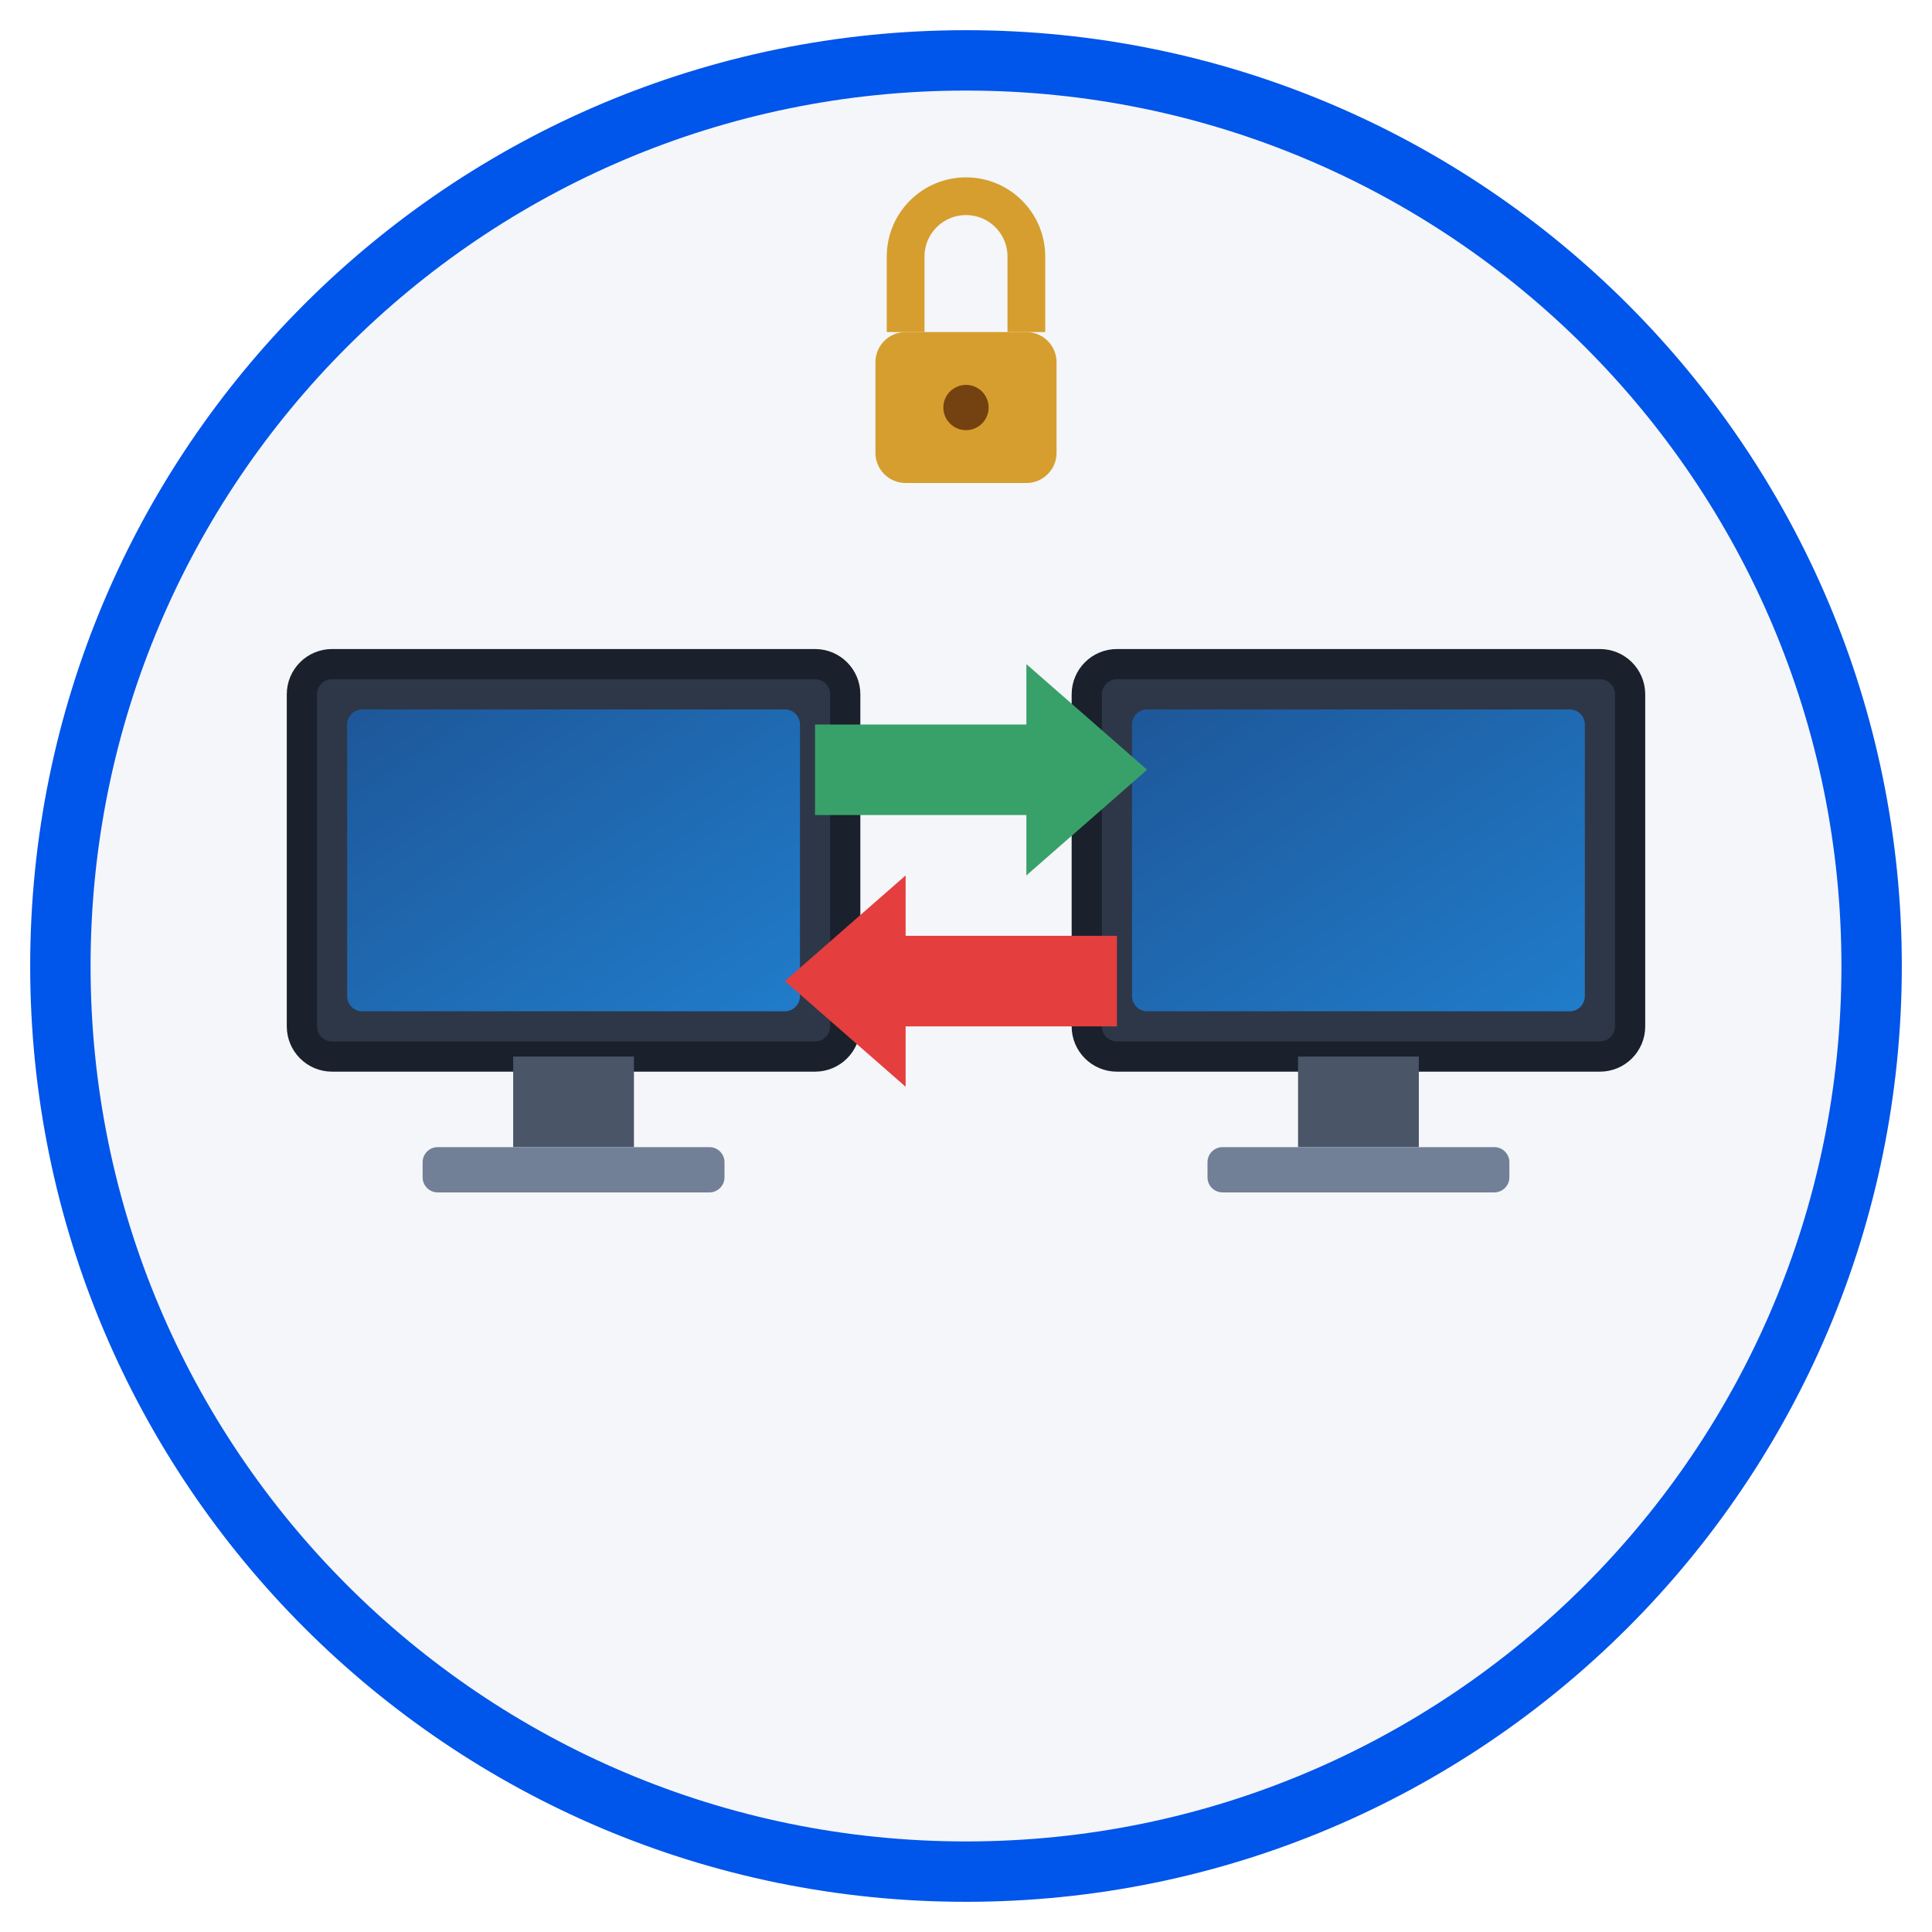
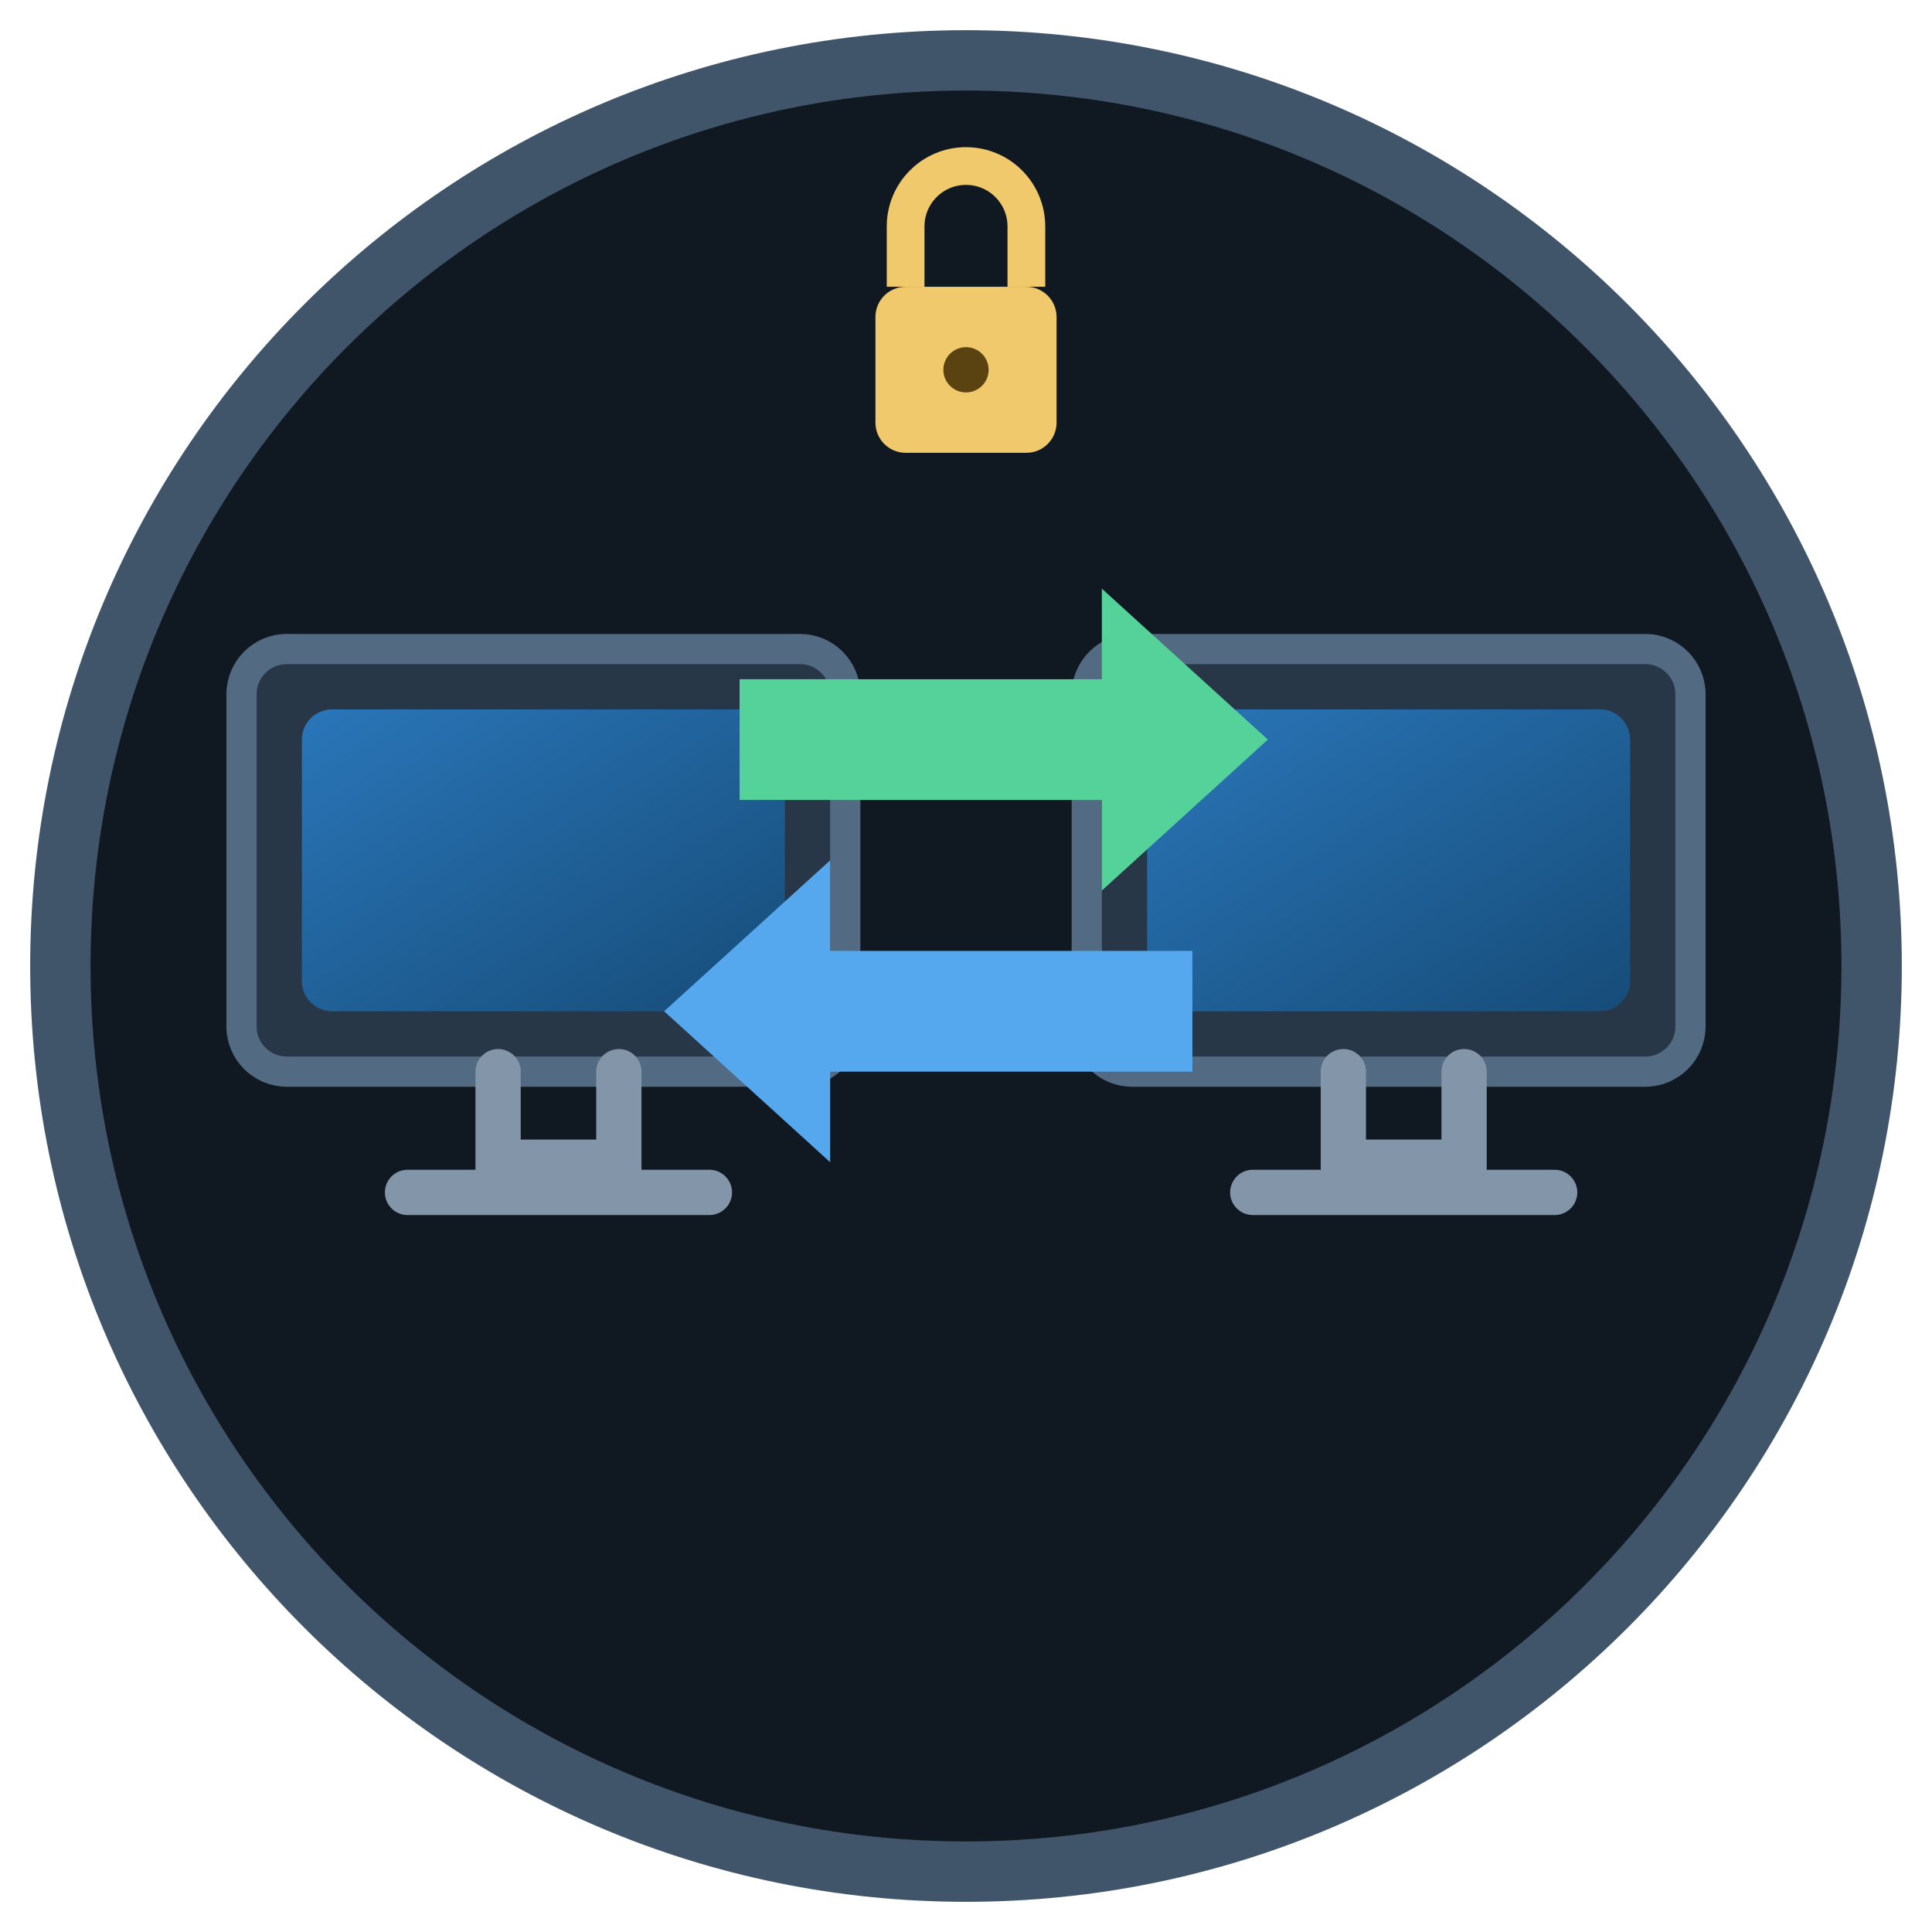
<svg xmlns="http://www.w3.org/2000/svg" viewBox="0 0 128 128" width="128" height="128">
  <defs>
    <linearGradient id="screenGrad" x1="0%" y1="0%" x2="100%" y2="100%">
-       <stop offset="0%" stop-color="#1e5799" />
-       <stop offset="100%" stop-color="#207cca" />
-     </linearGradient>
-     <linearGradient id="cloudGrad" x1="0%" y1="0%" x2="0%" y2="100%">
-       <stop offset="0%" stop-color="#ffffff" />
-       <stop offset="100%" stop-color="#d6e4f0" />
+       <stop offset="0%" stop-color="#2a76b9" />
+       <stop offset="100%" stop-color="#164c78" />
    </linearGradient>
  </defs>
-   <circle cx="64" cy="64" r="60" fill="#f4f6f9" stroke="#0055ea" stroke-width="4" />
-   <rect x="20" y="44" width="36" height="26" rx="2" fill="#2d3748" stroke="#1a202c" stroke-width="2" />
-   <rect x="23" y="47" width="30" height="20" rx="1" fill="url(#screenGrad)" />
-   <path d="M34 70 L34 76 L42 76 L42 70 Z" fill="#4a5568" />
-   <rect x="28" y="76" width="20" height="3" rx="1" fill="#718096" />
-   <rect x="72" y="44" width="36" height="26" rx="2" fill="#2d3748" stroke="#1a202c" stroke-width="2" />
-   <rect x="75" y="47" width="30" height="20" rx="1" fill="url(#screenGrad)" />
-   <path d="M86 70 L86 76 L94 76 L94 70 Z" fill="#4a5568" />
-   <rect x="80" y="76" width="20" height="3" rx="1" fill="#718096" />
-   <path d="M54 48 L68 48 L68 44 L76 51 L68 58 L68 54 L54 54 Z" fill="#38a169" />
-   <path d="M74 62 L60 62 L60 58 L52 65 L60 72 L60 68 L74 68 Z" fill="#e53e3e" />
-   <rect x="58" y="22" width="12" height="10" rx="2" fill="#d69e2e" />
-   <path d="M60 22 L60 17 A4 4 0 0 1 68 17 L68 22" fill="none" stroke="#d69e2e" stroke-width="2.5" />
-   <circle cx="64" cy="27" r="1.5" fill="#744210" />
+   <circle cx="64" cy="64" r="60" fill="#101821" stroke="#40546a" stroke-width="4" />
+   <rect x="16" y="43" width="40" height="28" rx="3" fill="#283747" stroke="#526b82" stroke-width="2" />
+   <rect x="20" y="47" width="32" height="20" rx="2" fill="url(#screenGrad)" />
+   <path d="M33 71v6h8v-6M27 79h20" fill="none" stroke="#8395a8" stroke-width="3" stroke-linecap="round" />
+   <rect x="72" y="43" width="40" height="28" rx="3" fill="#283747" stroke="#526b82" stroke-width="2" />
+   <rect x="76" y="47" width="32" height="20" rx="2" fill="url(#screenGrad)" />
+   <path d="M89 71v6h8v-6M83 79h20" fill="none" stroke="#8395a8" stroke-width="3" stroke-linecap="round" />
+   <path d="M49 45h24v-6l11 10-11 10v-6H49z" fill="#55d29a" />
+   <path d="M79 63H55v-6L44 67l11 10v-6h24z" fill="#55a8ed" />
+   <rect x="58" y="19" width="12" height="11" rx="2" fill="#efc96c" />
+   <path d="M60 19v-4a4 4 0 0 1 8 0v4" fill="none" stroke="#efc96c" stroke-width="2.5" />
+   <circle cx="64" cy="24.5" r="1.5" fill="#5a4310" />
</svg>
